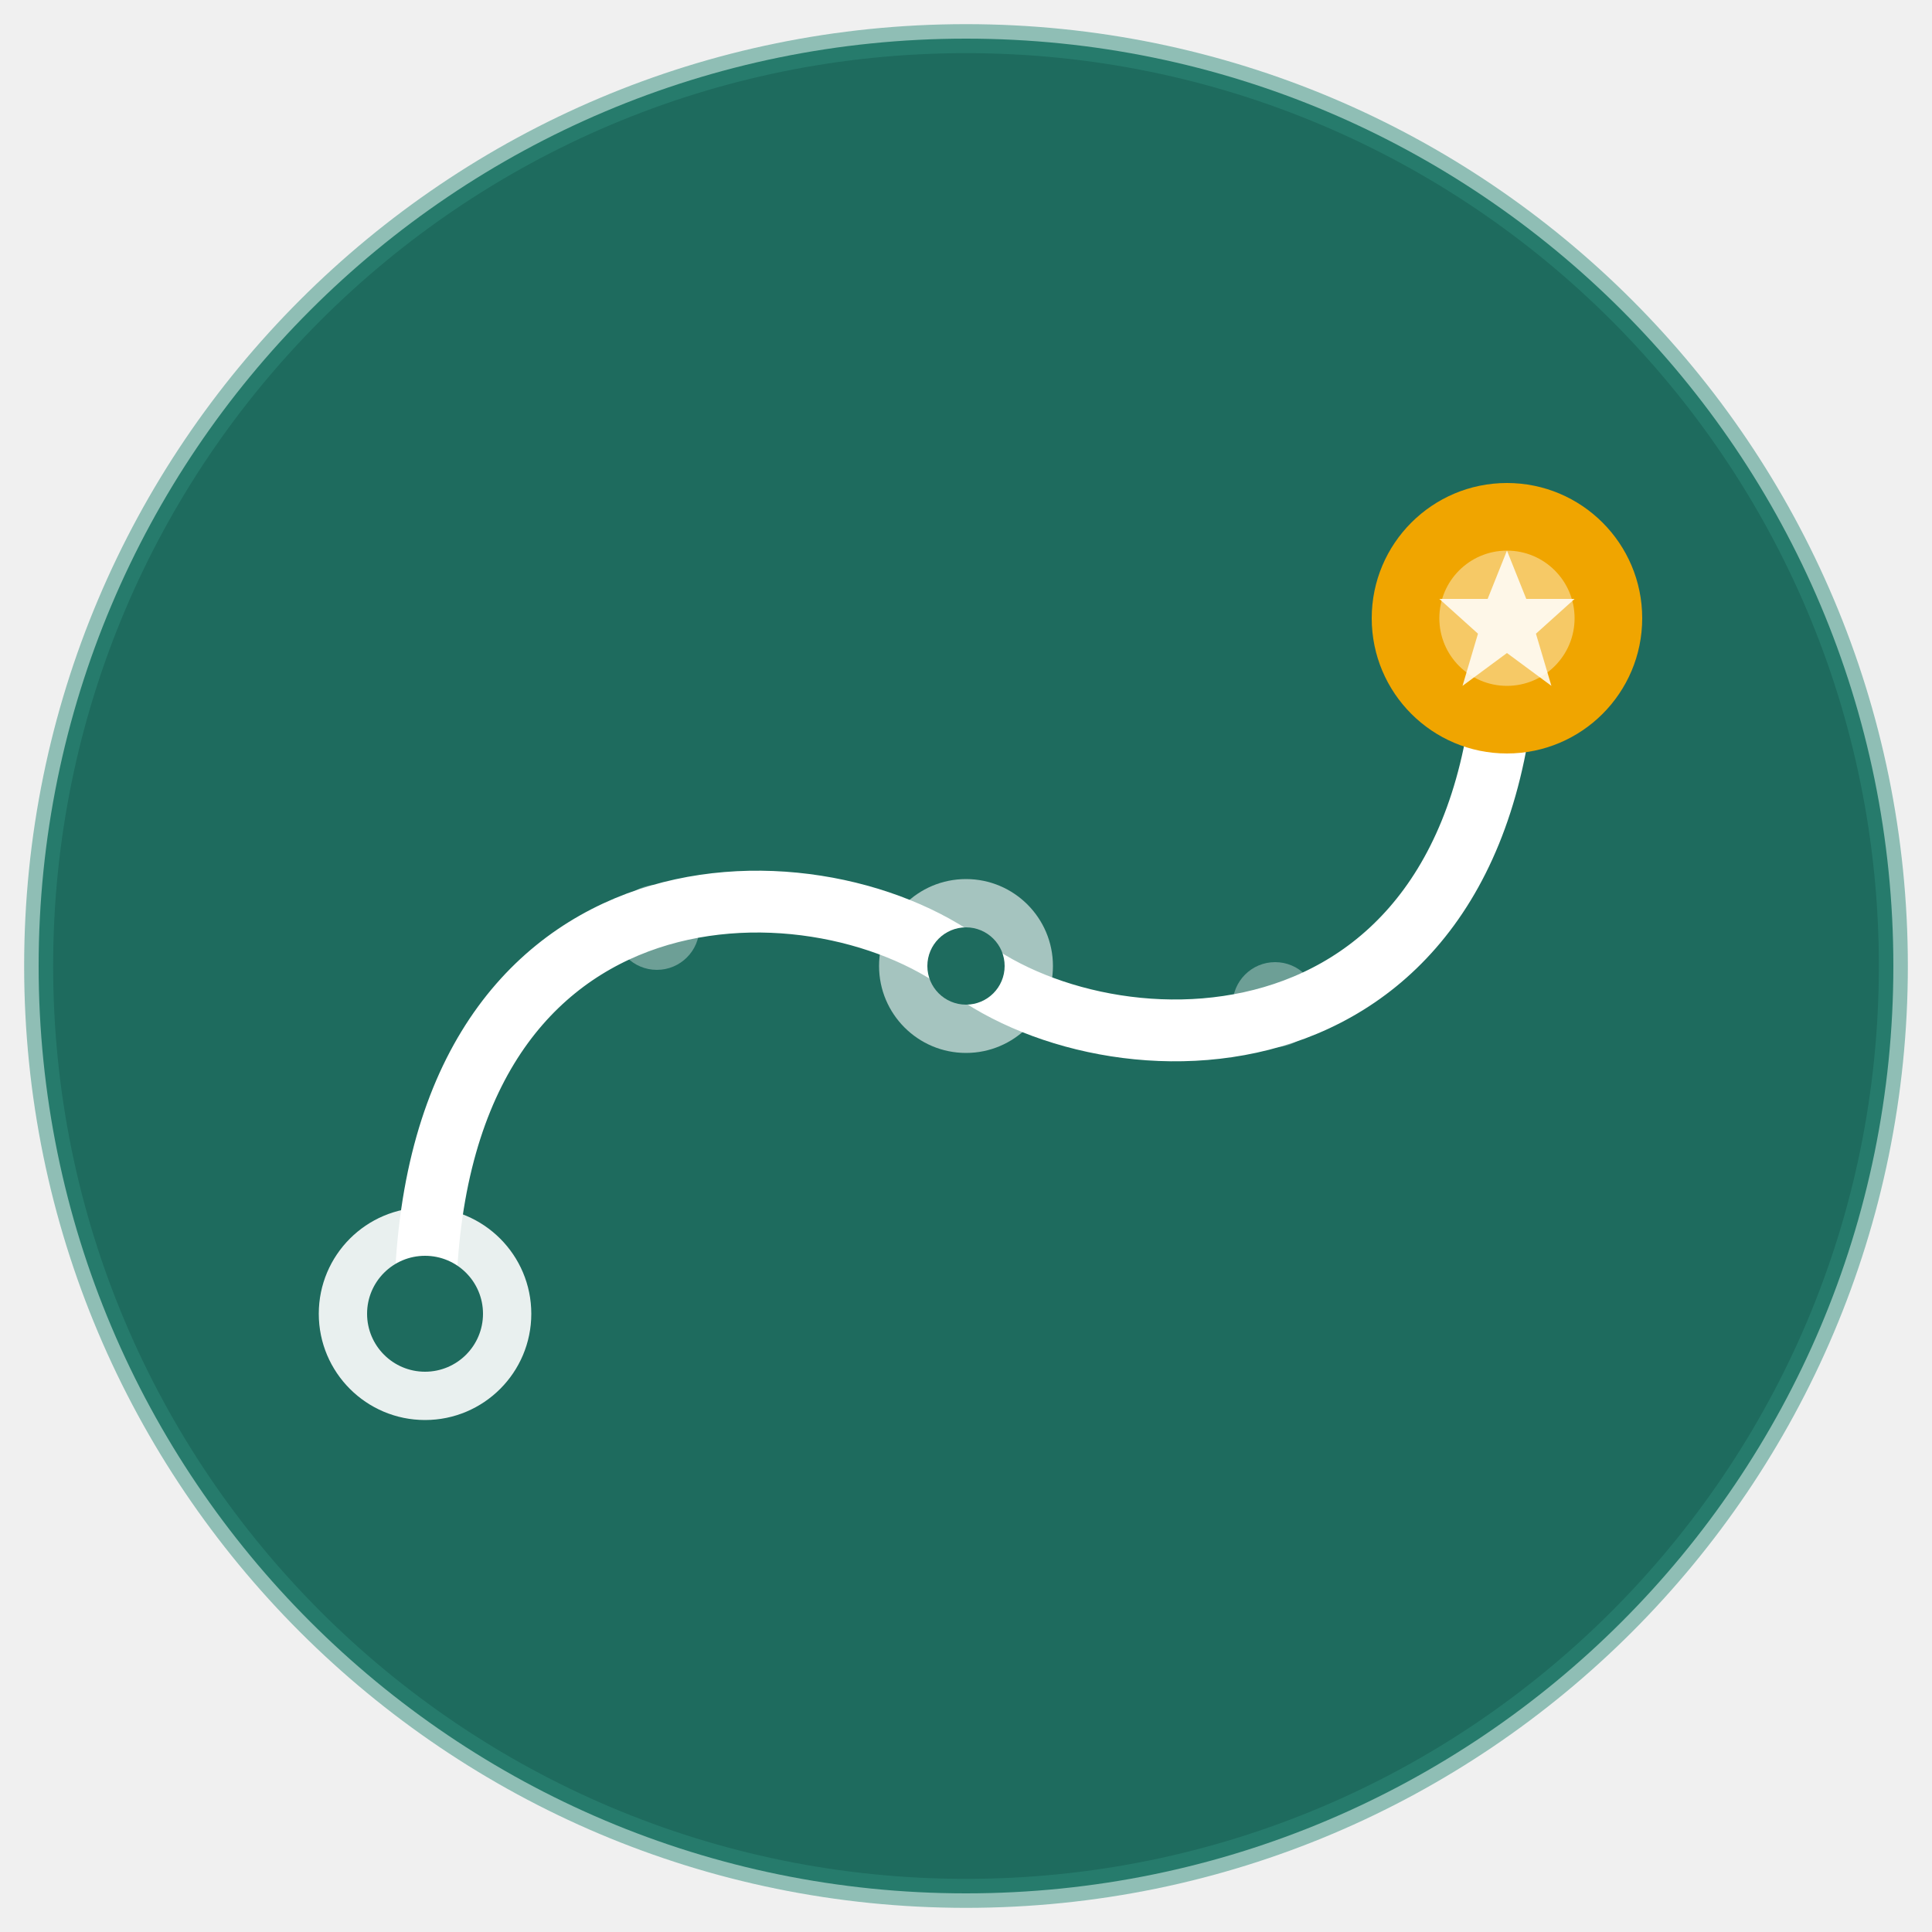
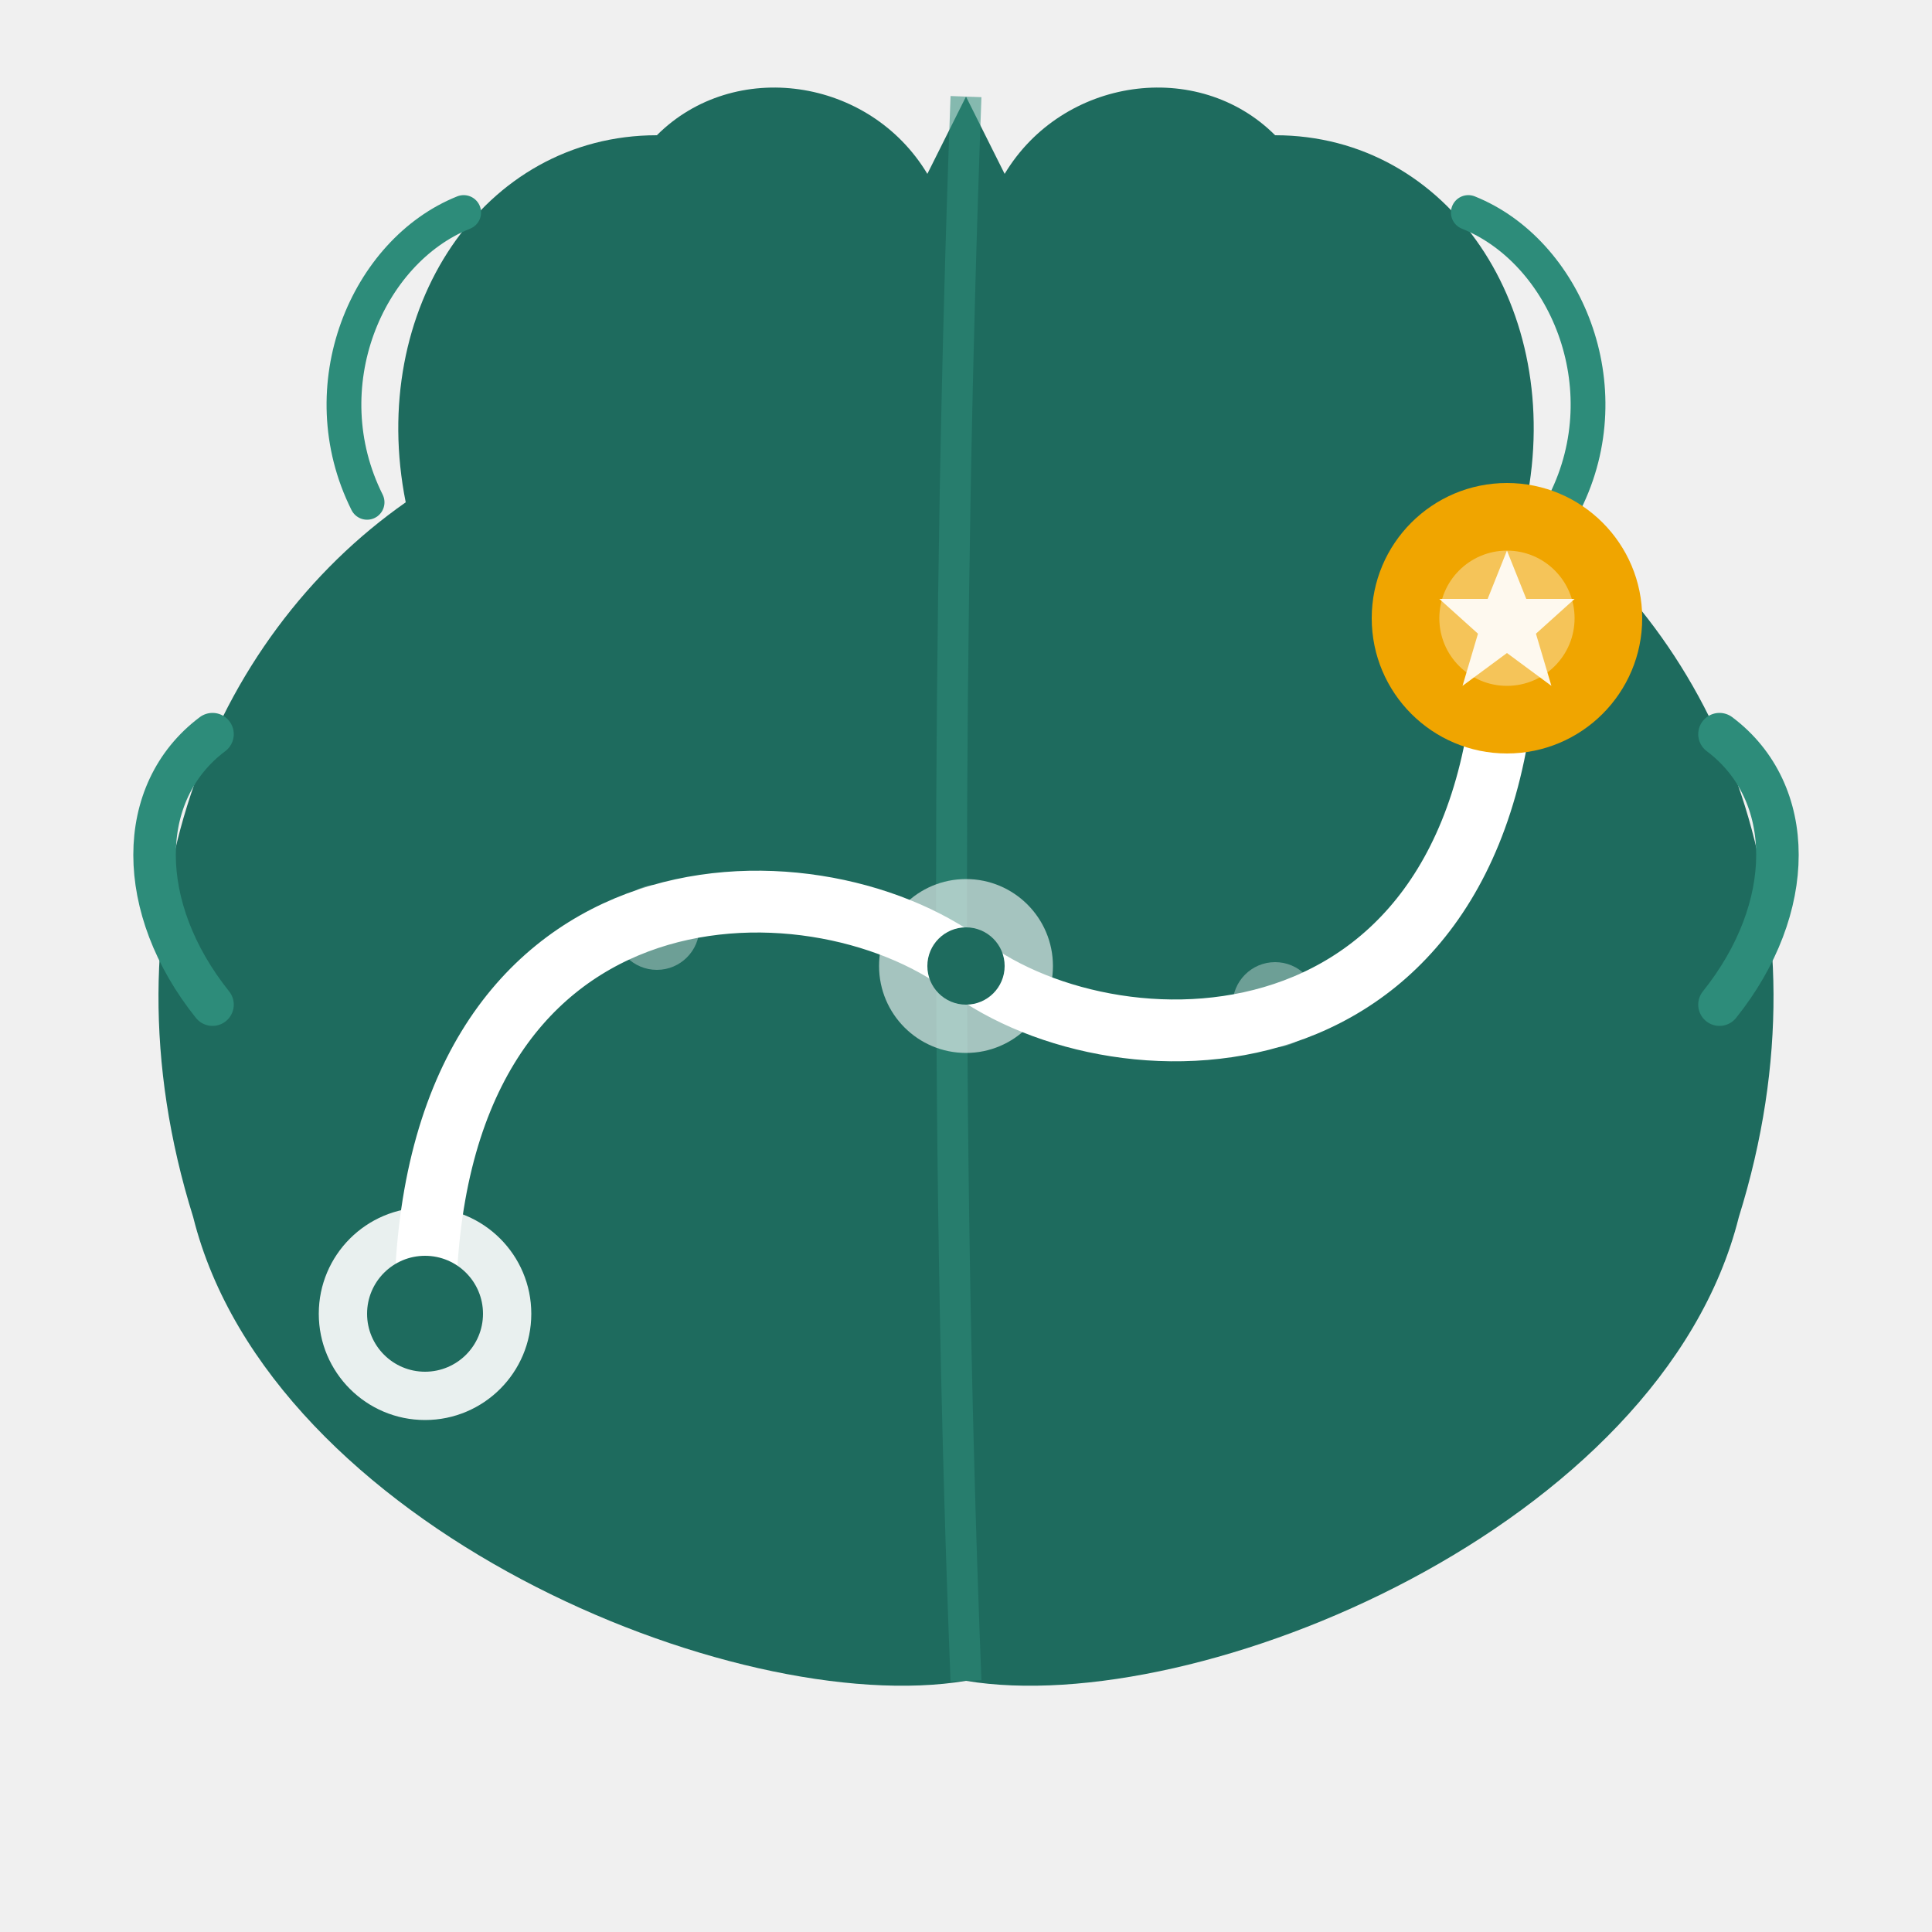
<svg xmlns="http://www.w3.org/2000/svg" viewBox="0 0 100 100" width="100" height="100">
-   <circle cx="50" cy="50" r="48" fill="#1E6B5E" />
-   <circle cx="50" cy="50" r="48" fill="none" stroke="#2D8C7A" stroke-width="1.5" opacity="0.5" />
+   <path d="     M 50 87     C 38 89, 14 79, 10 63     C 5  47, 11 33, 21 26     C 19 16, 25  7, 34  7     C 38  3, 45  4, 48  9     C 49  7, 50  5, 50  5     C 50  5, 51  7, 52  9     C 55  4, 62  3, 66  7     C 75  7, 81 16, 79 26     C 89 33, 95 47, 90 63     C 86 79, 62 89, 50 87 Z   " fill="#1E6B5E" />
+   <path d="M 11 52 C  7 47,  7 41, 11 38" stroke="#2D8C7A" stroke-width="2.2" fill="none" stroke-linecap="round" />
+   <path d="M 89 52 C 93 47, 93 41, 89 38" stroke="#2D8C7A" stroke-width="2.2" fill="none" stroke-linecap="round" />
+   <path d="M 19 26 C 16 20, 19 13, 24 11" stroke="#2D8C7A" stroke-width="1.8" fill="none" stroke-linecap="round" />
+   <path d="M 81 26 C 84 20, 81 13, 76 11" stroke="#2D8C7A" stroke-width="1.8" fill="none" stroke-linecap="round" />
+   <path d="M 50 5 C 49 32, 49 62, 50 87" stroke="#2D8C7A" stroke-width="1.6" fill="none" opacity="0.55" />
  <path d="M 22 68 C 22 44, 42 44, 50 50 C 58 56, 78 56, 78 32" stroke="white" stroke-width="3.2" fill="none" stroke-linecap="round" stroke-linejoin="round" />
  <circle cx="34" cy="48" r="2.2" fill="white" opacity="0.35" />
  <circle cx="66" cy="52" r="2.2" fill="white" opacity="0.35" />
  <circle cx="22" cy="68" r="5.5" fill="white" opacity="0.9" />
  <circle cx="22" cy="68" r="3" fill="#1E6B5E" />
  <circle cx="50" cy="50" r="4.5" fill="white" opacity="0.6" />
  <circle cx="50" cy="50" r="2" fill="#1E6B5E" />
  <circle cx="78" cy="32" r="7" fill="#F0A500" />
-   <circle cx="78" cy="32" r="3.5" fill="#fff" opacity="0.4" />
-   <path d="M78 28.5 L79 31 L81.5 31 L79.5 32.8 L80.3 35.5 L78 33.8 L75.7 35.5 L76.5 32.8 L74.5 31 L77 31 Z" fill="white" opacity="0.85" />
+   <circle cx="78" cy="32" r="3.5" fill="#fff" opacity="0.35" />
+   <path d="M78 28.5 L79 31 L81.5 31 L79.5 32.8 L80.3 35.5 L78 33.8 L75.7 35.5 L76.5 32.8 L74.5 31 L77 31 Z" fill="white" opacity="0.9" />
</svg>
